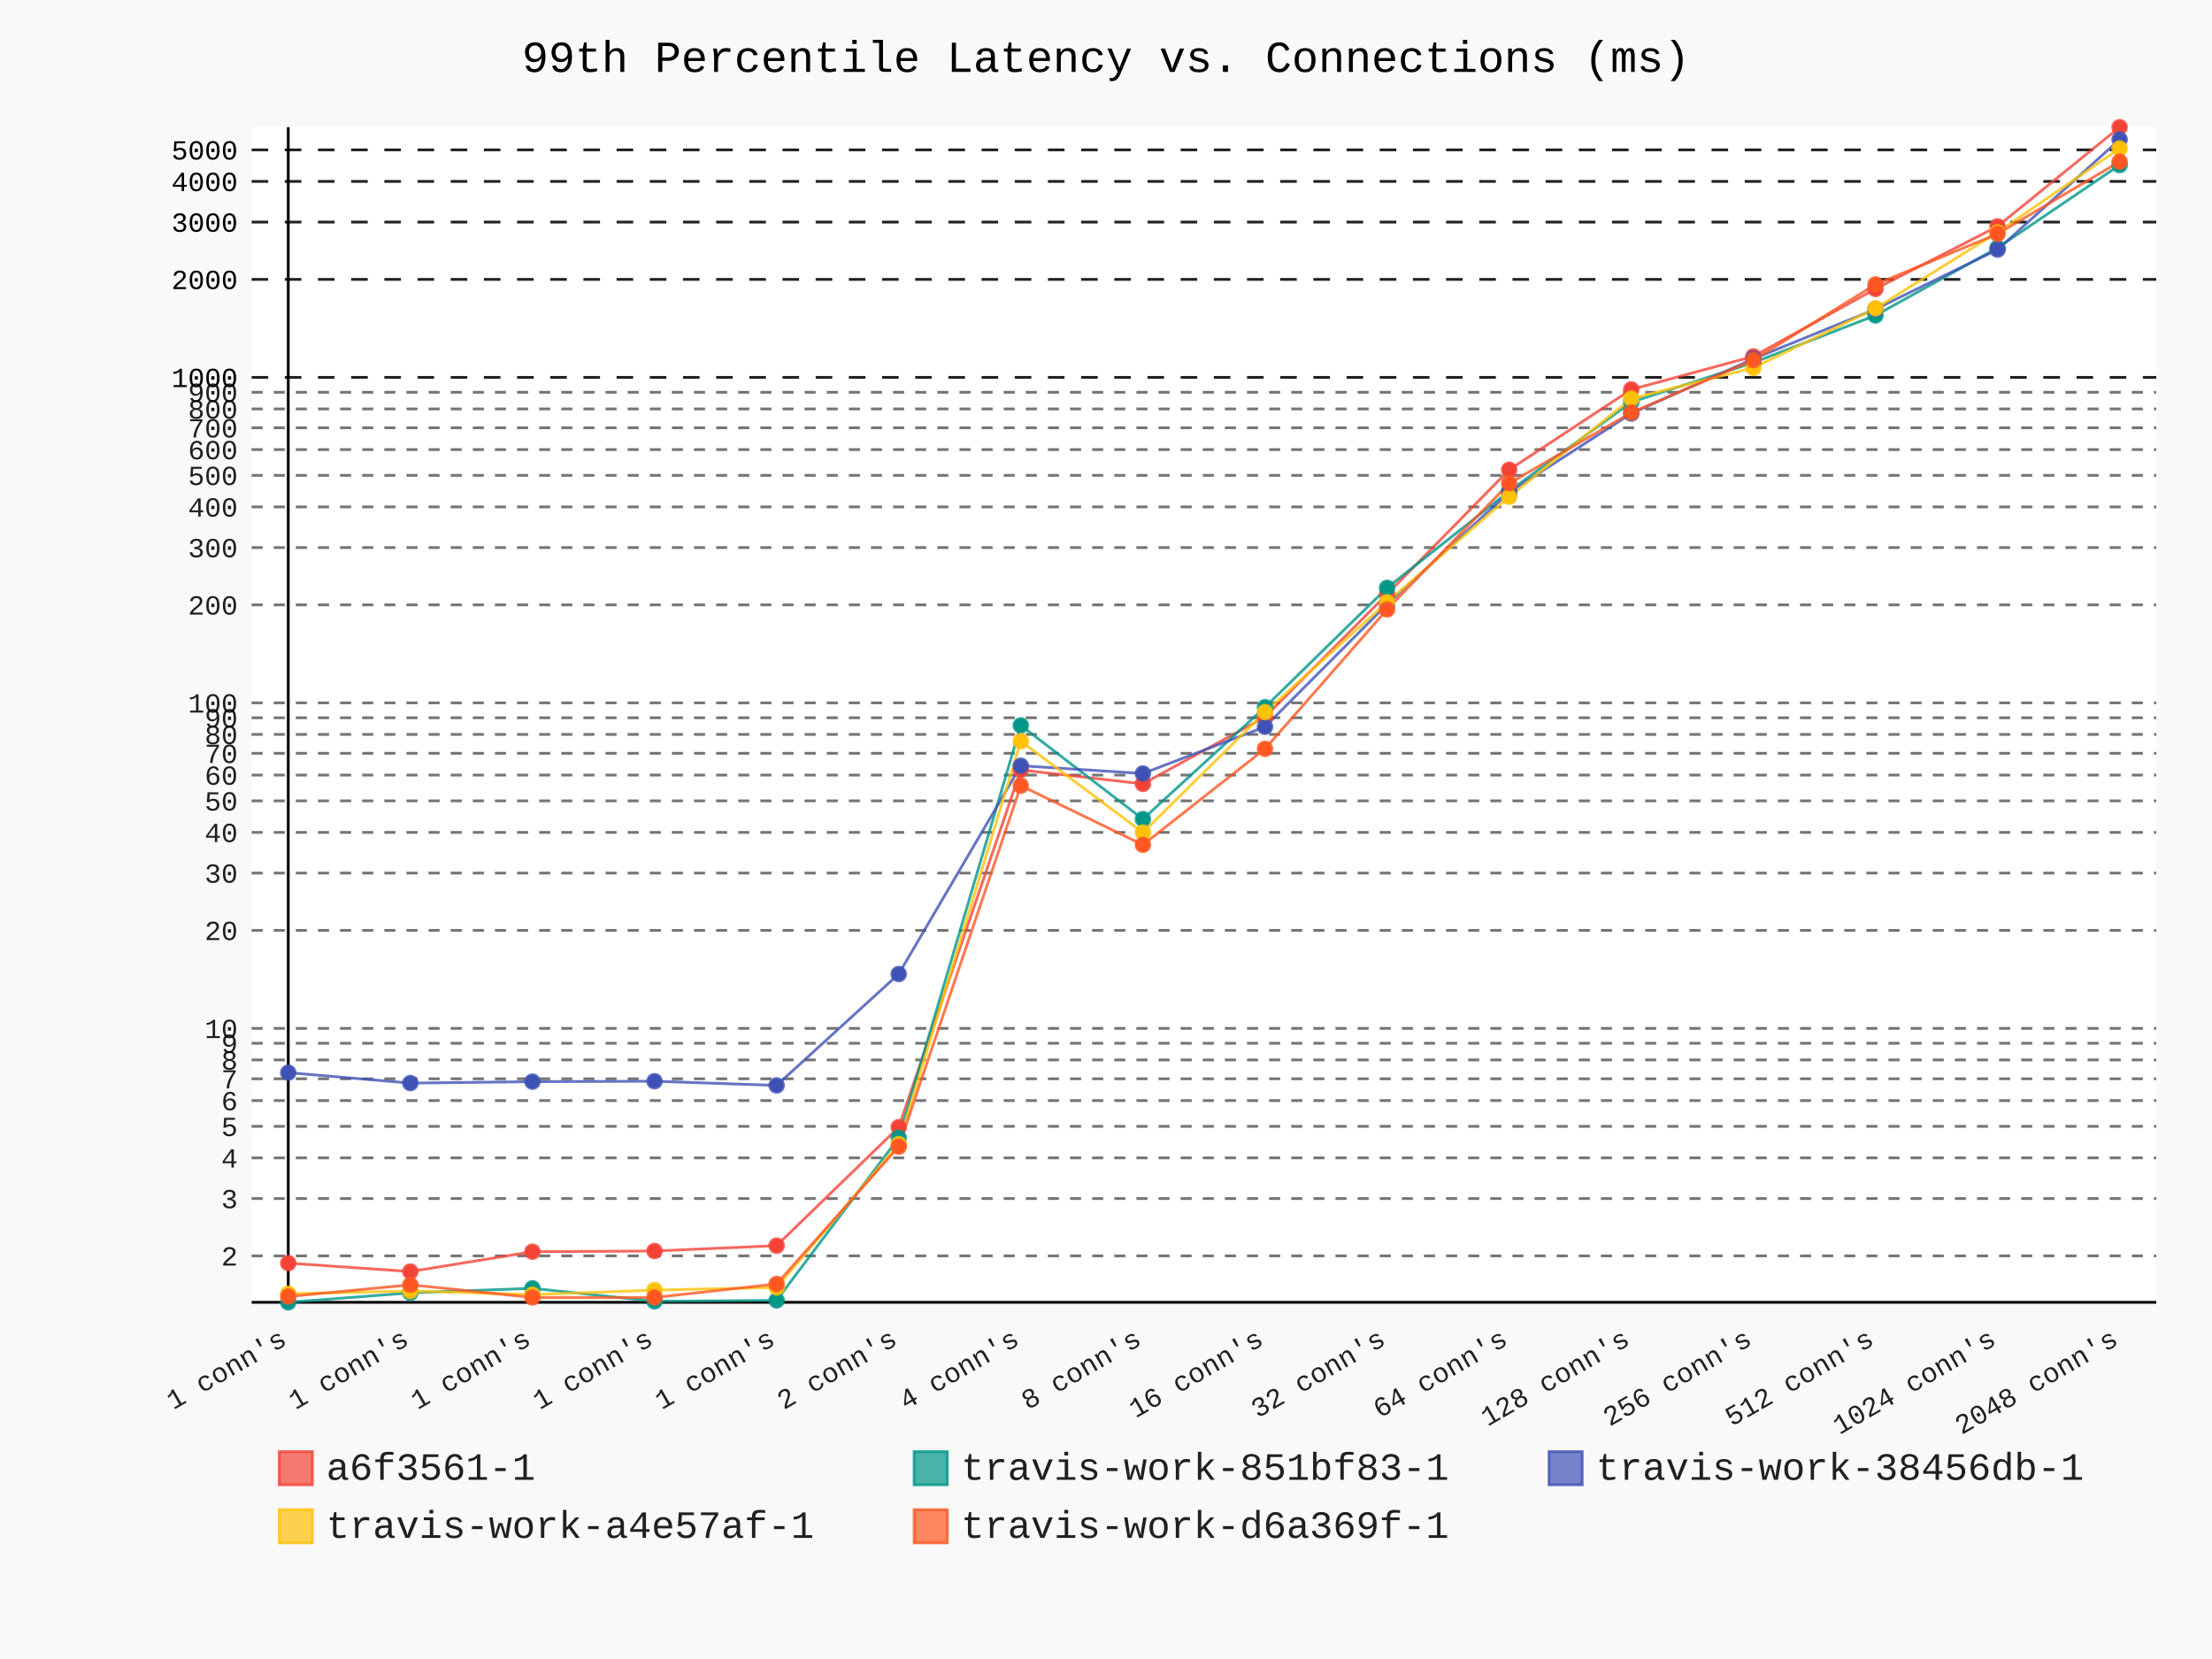
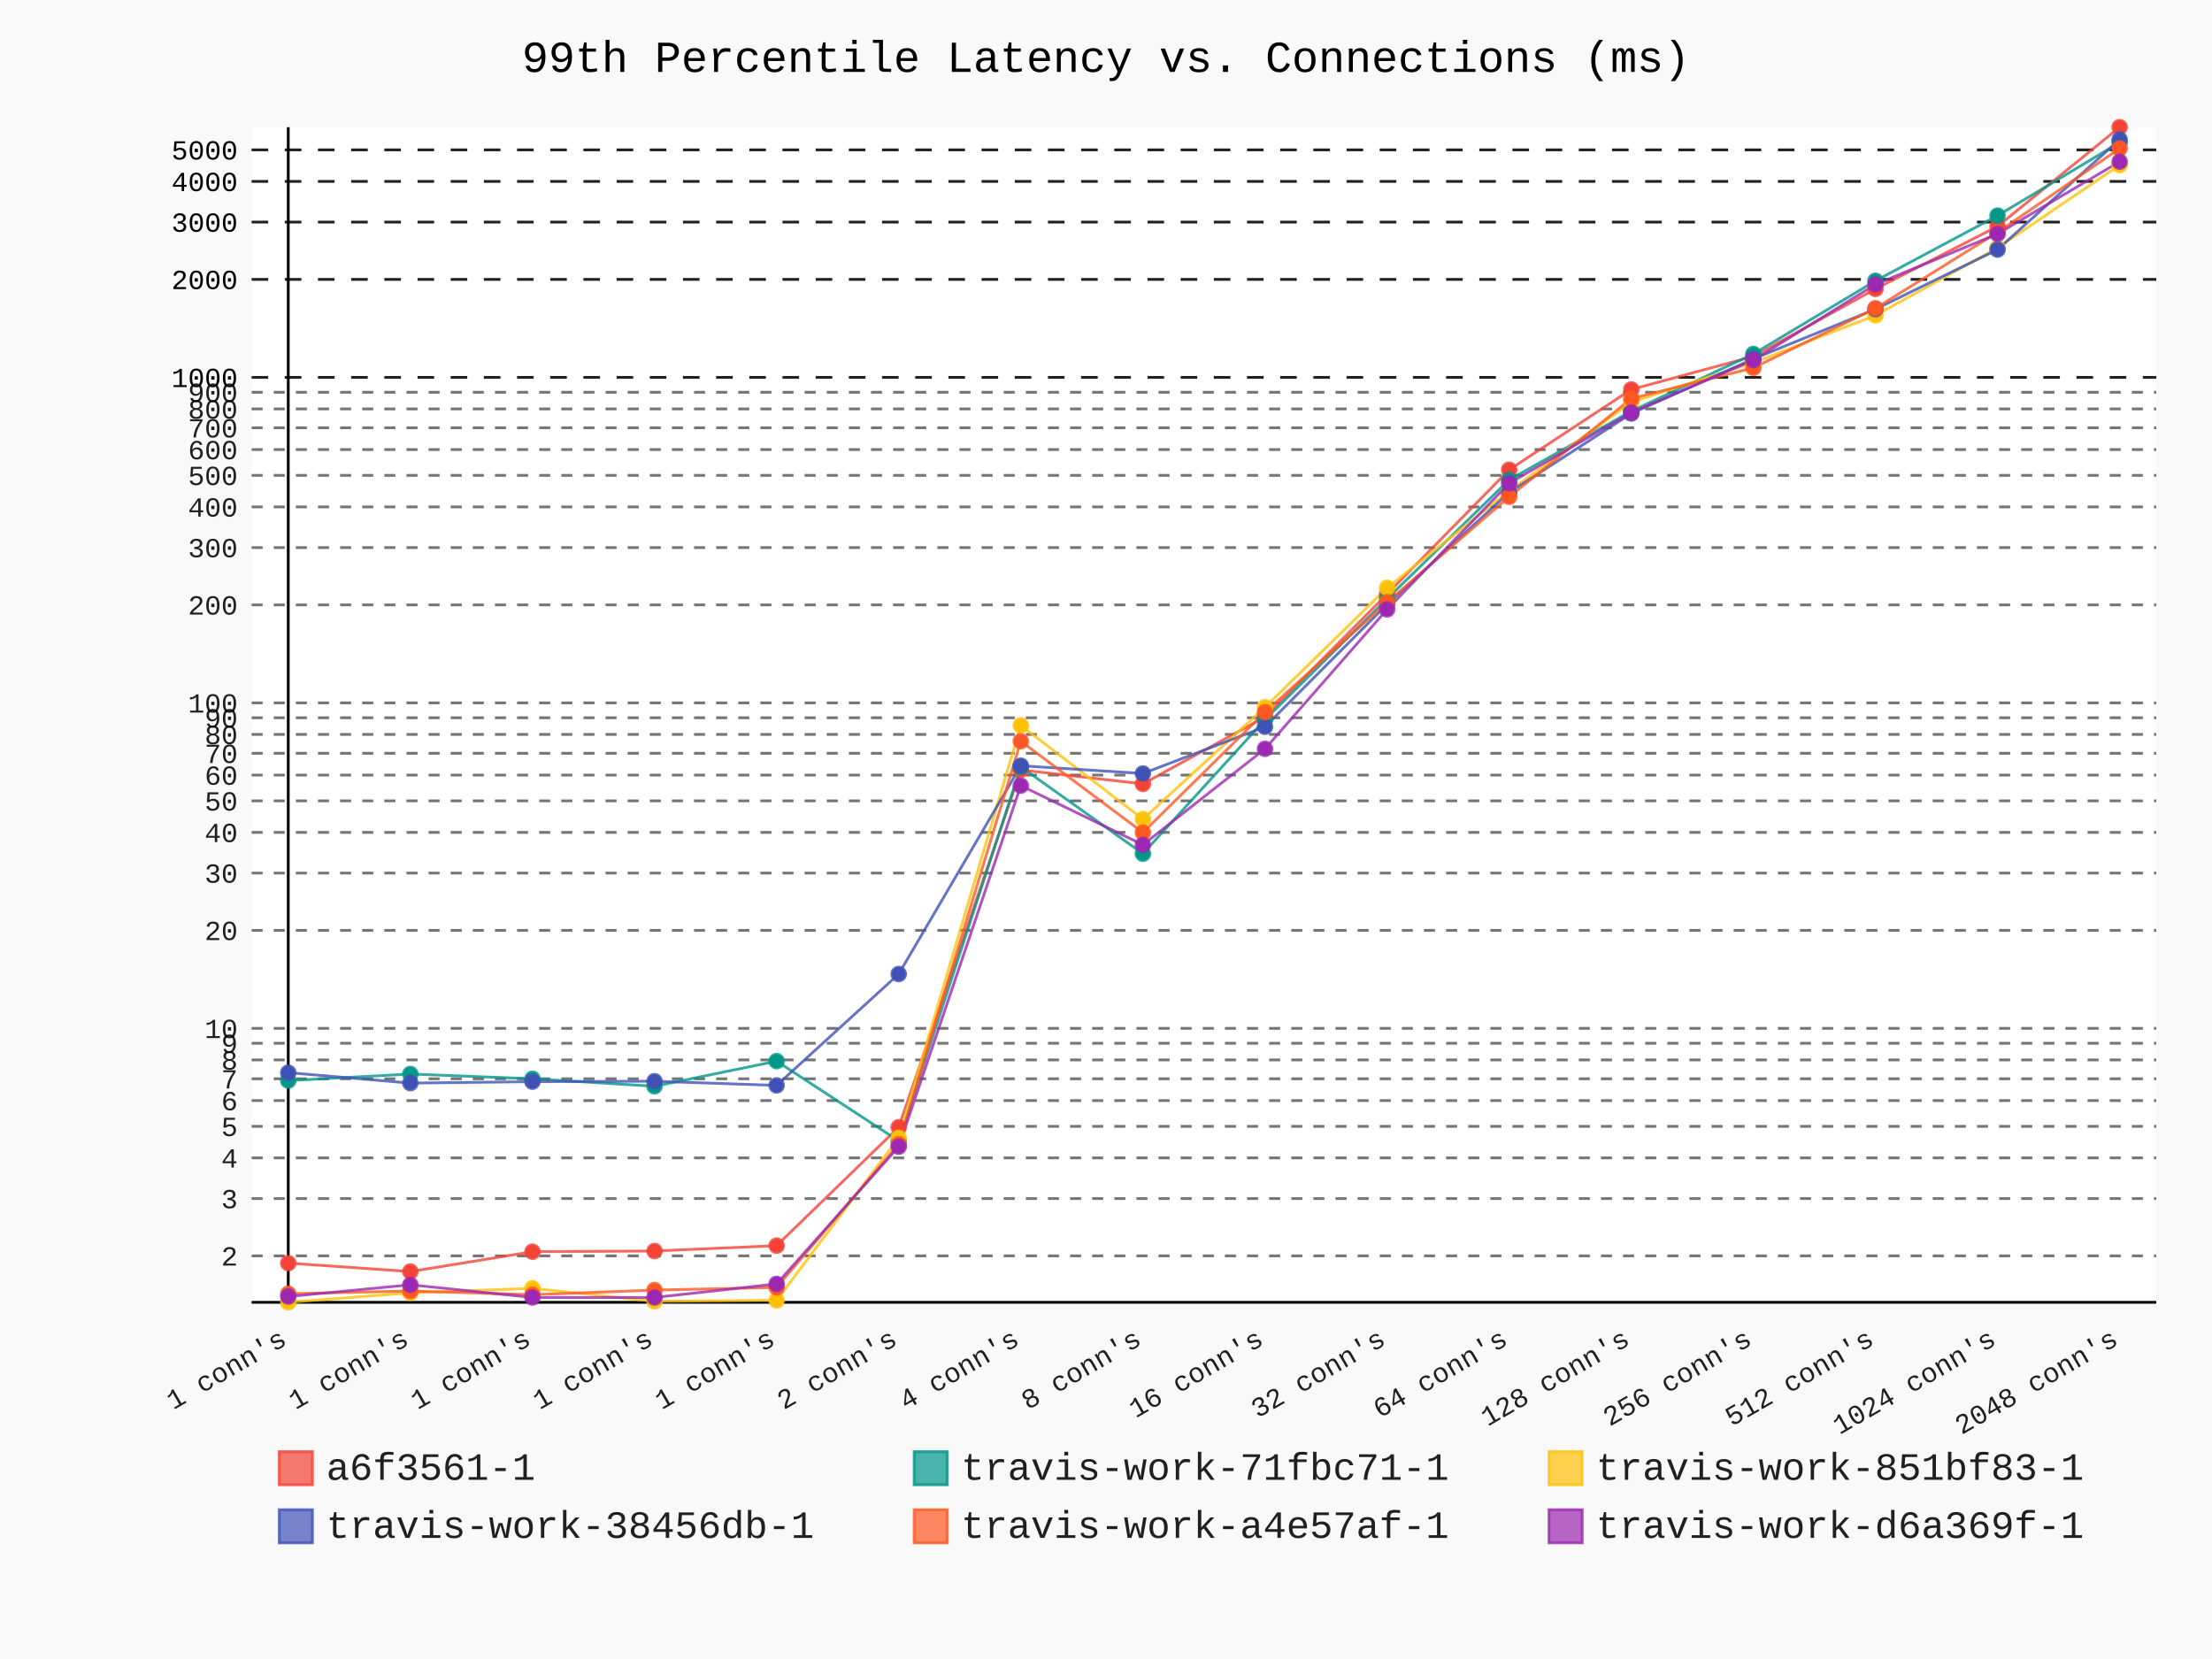
- <svg xmlns="http://www.w3.org/2000/svg" id="chart-edd7f8cc-224c-4100-8919-feefa630bcc3" class="pygal-chart" viewBox="0 0 800 600">
+ <svg xmlns="http://www.w3.org/2000/svg" id="chart-7140732e-3a62-43ce-b84d-fb90ee3f4b87" class="pygal-chart" viewBox="0 0 800 600">
  <defs>
-     <style type="text/css">#chart-edd7f8cc-224c-4100-8919-feefa630bcc3{-webkit-user-select:none;-webkit-font-smoothing:antialiased;font-family:Consolas,"Liberation Mono",Menlo,Courier,monospace}#chart-edd7f8cc-224c-4100-8919-feefa630bcc3 .title{font-family:Consolas,"Liberation Mono",Menlo,Courier,monospace;font-size:16px}#chart-edd7f8cc-224c-4100-8919-feefa630bcc3 .legends .legend text{font-family:Consolas,"Liberation Mono",Menlo,Courier,monospace;font-size:14px}#chart-edd7f8cc-224c-4100-8919-feefa630bcc3 .axis text{font-family:Consolas,"Liberation Mono",Menlo,Courier,monospace;font-size:10px}#chart-edd7f8cc-224c-4100-8919-feefa630bcc3 .axis text.major{font-family:Consolas,"Liberation Mono",Menlo,Courier,monospace;font-size:10px}#chart-edd7f8cc-224c-4100-8919-feefa630bcc3 .text-overlay text.value{font-family:Consolas,"Liberation Mono",Menlo,Courier,monospace;font-size:16px}#chart-edd7f8cc-224c-4100-8919-feefa630bcc3 .text-overlay text.label{font-family:Consolas,"Liberation Mono",Menlo,Courier,monospace;font-size:10px}#chart-edd7f8cc-224c-4100-8919-feefa630bcc3 .tooltip{font-family:Consolas,"Liberation Mono",Menlo,Courier,monospace;font-size:14px}#chart-edd7f8cc-224c-4100-8919-feefa630bcc3 text.no_data{font-family:Consolas,"Liberation Mono",Menlo,Courier,monospace;font-size:64px}
- #chart-edd7f8cc-224c-4100-8919-feefa630bcc3{background-color:rgba(249,249,249,1)}#chart-edd7f8cc-224c-4100-8919-feefa630bcc3 path,#chart-edd7f8cc-224c-4100-8919-feefa630bcc3 line,#chart-edd7f8cc-224c-4100-8919-feefa630bcc3 rect,#chart-edd7f8cc-224c-4100-8919-feefa630bcc3 circle{-webkit-transition:150ms;-moz-transition:150ms;transition:150ms}#chart-edd7f8cc-224c-4100-8919-feefa630bcc3 .graph &gt; .background{fill:rgba(249,249,249,1)}#chart-edd7f8cc-224c-4100-8919-feefa630bcc3 .plot &gt; .background{fill:rgba(255,255,255,1)}#chart-edd7f8cc-224c-4100-8919-feefa630bcc3 .graph{fill:rgba(0,0,0,.87)}#chart-edd7f8cc-224c-4100-8919-feefa630bcc3 text.no_data{fill:rgba(0,0,0,1)}#chart-edd7f8cc-224c-4100-8919-feefa630bcc3 .title{fill:rgba(0,0,0,1)}#chart-edd7f8cc-224c-4100-8919-feefa630bcc3 .legends .legend text{fill:rgba(0,0,0,.87)}#chart-edd7f8cc-224c-4100-8919-feefa630bcc3 .legends .legend:hover text{fill:rgba(0,0,0,1)}#chart-edd7f8cc-224c-4100-8919-feefa630bcc3 .axis .line{stroke:rgba(0,0,0,1)}#chart-edd7f8cc-224c-4100-8919-feefa630bcc3 .axis .guide.line{stroke:rgba(0,0,0,.54)}#chart-edd7f8cc-224c-4100-8919-feefa630bcc3 .axis .major.line{stroke:rgba(0,0,0,.87)}#chart-edd7f8cc-224c-4100-8919-feefa630bcc3 .axis text.major{fill:rgba(0,0,0,1)}#chart-edd7f8cc-224c-4100-8919-feefa630bcc3 .axis.y .guides:hover .guide.line,#chart-edd7f8cc-224c-4100-8919-feefa630bcc3 .line-graph .axis.x .guides:hover .guide.line,#chart-edd7f8cc-224c-4100-8919-feefa630bcc3 .stackedline-graph .axis.x .guides:hover .guide.line,#chart-edd7f8cc-224c-4100-8919-feefa630bcc3 .xy-graph .axis.x .guides:hover .guide.line{stroke:rgba(0,0,0,1)}#chart-edd7f8cc-224c-4100-8919-feefa630bcc3 .axis .guides:hover text{fill:rgba(0,0,0,1)}#chart-edd7f8cc-224c-4100-8919-feefa630bcc3 .reactive{fill-opacity:.7;stroke-opacity:.8}#chart-edd7f8cc-224c-4100-8919-feefa630bcc3 .ci{stroke:rgba(0,0,0,.87)}#chart-edd7f8cc-224c-4100-8919-feefa630bcc3 .reactive.active,#chart-edd7f8cc-224c-4100-8919-feefa630bcc3 .active .reactive{fill-opacity:.8;stroke-opacity:.9;stroke-width:4}#chart-edd7f8cc-224c-4100-8919-feefa630bcc3 .ci .reactive.active{stroke-width:1.5}#chart-edd7f8cc-224c-4100-8919-feefa630bcc3 .series text{fill:rgba(0,0,0,1)}#chart-edd7f8cc-224c-4100-8919-feefa630bcc3 .tooltip rect{fill:rgba(255,255,255,1);stroke:rgba(0,0,0,1);-webkit-transition:opacity 150ms;-moz-transition:opacity 150ms;transition:opacity 150ms}#chart-edd7f8cc-224c-4100-8919-feefa630bcc3 .tooltip .label{fill:rgba(0,0,0,.87)}#chart-edd7f8cc-224c-4100-8919-feefa630bcc3 .tooltip .label{fill:rgba(0,0,0,.87)}#chart-edd7f8cc-224c-4100-8919-feefa630bcc3 .tooltip .legend{font-size:.8em;fill:rgba(0,0,0,.54)}#chart-edd7f8cc-224c-4100-8919-feefa630bcc3 .tooltip .x_label{font-size:.6em;fill:rgba(0,0,0,1)}#chart-edd7f8cc-224c-4100-8919-feefa630bcc3 .tooltip .xlink{font-size:.5em;text-decoration:underline}#chart-edd7f8cc-224c-4100-8919-feefa630bcc3 .tooltip .value{font-size:1.5em}#chart-edd7f8cc-224c-4100-8919-feefa630bcc3 .bound{font-size:.5em}#chart-edd7f8cc-224c-4100-8919-feefa630bcc3 .max-value{font-size:.75em;fill:rgba(0,0,0,.54)}#chart-edd7f8cc-224c-4100-8919-feefa630bcc3 .map-element{fill:rgba(255,255,255,1);stroke:rgba(0,0,0,.54) !important}#chart-edd7f8cc-224c-4100-8919-feefa630bcc3 .map-element .reactive{fill-opacity:inherit;stroke-opacity:inherit}#chart-edd7f8cc-224c-4100-8919-feefa630bcc3 .color-0,#chart-edd7f8cc-224c-4100-8919-feefa630bcc3 .color-0 a:visited{stroke:#F44336;fill:#F44336}#chart-edd7f8cc-224c-4100-8919-feefa630bcc3 .color-1,#chart-edd7f8cc-224c-4100-8919-feefa630bcc3 .color-1 a:visited{stroke:#009688;fill:#009688}#chart-edd7f8cc-224c-4100-8919-feefa630bcc3 .color-2,#chart-edd7f8cc-224c-4100-8919-feefa630bcc3 .color-2 a:visited{stroke:#3F51B5;fill:#3F51B5}#chart-edd7f8cc-224c-4100-8919-feefa630bcc3 .color-3,#chart-edd7f8cc-224c-4100-8919-feefa630bcc3 .color-3 a:visited{stroke:#FFC107;fill:#FFC107}#chart-edd7f8cc-224c-4100-8919-feefa630bcc3 .color-4,#chart-edd7f8cc-224c-4100-8919-feefa630bcc3 .color-4 a:visited{stroke:#FF5722;fill:#FF5722}#chart-edd7f8cc-224c-4100-8919-feefa630bcc3 .text-overlay .color-0 text{fill:black}#chart-edd7f8cc-224c-4100-8919-feefa630bcc3 .text-overlay .color-1 text{fill:black}#chart-edd7f8cc-224c-4100-8919-feefa630bcc3 .text-overlay .color-2 text{fill:black}#chart-edd7f8cc-224c-4100-8919-feefa630bcc3 .text-overlay .color-3 text{fill:black}#chart-edd7f8cc-224c-4100-8919-feefa630bcc3 .text-overlay .color-4 text{fill:black}
- #chart-edd7f8cc-224c-4100-8919-feefa630bcc3 text.no_data{text-anchor:middle}#chart-edd7f8cc-224c-4100-8919-feefa630bcc3 .guide.line{fill:none}#chart-edd7f8cc-224c-4100-8919-feefa630bcc3 .centered{text-anchor:middle}#chart-edd7f8cc-224c-4100-8919-feefa630bcc3 .title{text-anchor:middle}#chart-edd7f8cc-224c-4100-8919-feefa630bcc3 .legends .legend text{fill-opacity:1}#chart-edd7f8cc-224c-4100-8919-feefa630bcc3 .axis.x text{text-anchor:middle}#chart-edd7f8cc-224c-4100-8919-feefa630bcc3 .axis.x:not(.web) text[transform]{text-anchor:start}#chart-edd7f8cc-224c-4100-8919-feefa630bcc3 .axis.x:not(.web) text[transform].backwards{text-anchor:end}#chart-edd7f8cc-224c-4100-8919-feefa630bcc3 .axis.y text{text-anchor:end}#chart-edd7f8cc-224c-4100-8919-feefa630bcc3 .axis.y text[transform].backwards{text-anchor:start}#chart-edd7f8cc-224c-4100-8919-feefa630bcc3 .axis.y2 text{text-anchor:start}#chart-edd7f8cc-224c-4100-8919-feefa630bcc3 .axis.y2 text[transform].backwards{text-anchor:end}#chart-edd7f8cc-224c-4100-8919-feefa630bcc3 .axis .guide.line{stroke-dasharray:4,4}#chart-edd7f8cc-224c-4100-8919-feefa630bcc3 .axis .major.guide.line{stroke-dasharray:6,6}#chart-edd7f8cc-224c-4100-8919-feefa630bcc3 .horizontal .axis.y .guide.line,#chart-edd7f8cc-224c-4100-8919-feefa630bcc3 .horizontal .axis.y2 .guide.line,#chart-edd7f8cc-224c-4100-8919-feefa630bcc3 .vertical .axis.x .guide.line{opacity:0}#chart-edd7f8cc-224c-4100-8919-feefa630bcc3 .horizontal .axis.always_show .guide.line,#chart-edd7f8cc-224c-4100-8919-feefa630bcc3 .vertical .axis.always_show .guide.line{opacity:1 !important}#chart-edd7f8cc-224c-4100-8919-feefa630bcc3 .axis.y .guides:hover .guide.line,#chart-edd7f8cc-224c-4100-8919-feefa630bcc3 .axis.y2 .guides:hover .guide.line,#chart-edd7f8cc-224c-4100-8919-feefa630bcc3 .axis.x .guides:hover .guide.line{opacity:1}#chart-edd7f8cc-224c-4100-8919-feefa630bcc3 .axis .guides:hover text{opacity:1}#chart-edd7f8cc-224c-4100-8919-feefa630bcc3 .nofill{fill:none}#chart-edd7f8cc-224c-4100-8919-feefa630bcc3 .subtle-fill{fill-opacity:.2}#chart-edd7f8cc-224c-4100-8919-feefa630bcc3 .dot{stroke-width:1px;fill-opacity:1}#chart-edd7f8cc-224c-4100-8919-feefa630bcc3 .dot.active{stroke-width:5px}#chart-edd7f8cc-224c-4100-8919-feefa630bcc3 .dot.negative{fill:transparent}#chart-edd7f8cc-224c-4100-8919-feefa630bcc3 text,#chart-edd7f8cc-224c-4100-8919-feefa630bcc3 tspan{stroke:none !important}#chart-edd7f8cc-224c-4100-8919-feefa630bcc3 .series text.active{opacity:1}#chart-edd7f8cc-224c-4100-8919-feefa630bcc3 .tooltip rect{fill-opacity:.95;stroke-width:.5}#chart-edd7f8cc-224c-4100-8919-feefa630bcc3 .tooltip text{fill-opacity:1}#chart-edd7f8cc-224c-4100-8919-feefa630bcc3 .showable{visibility:hidden}#chart-edd7f8cc-224c-4100-8919-feefa630bcc3 .showable.shown{visibility:visible}#chart-edd7f8cc-224c-4100-8919-feefa630bcc3 .gauge-background{fill:rgba(229,229,229,1);stroke:none}#chart-edd7f8cc-224c-4100-8919-feefa630bcc3 .bg-lines{stroke:rgba(249,249,249,1);stroke-width:2px}</style>
+     <style type="text/css">#chart-7140732e-3a62-43ce-b84d-fb90ee3f4b87{-webkit-user-select:none;-webkit-font-smoothing:antialiased;font-family:Consolas,"Liberation Mono",Menlo,Courier,monospace}#chart-7140732e-3a62-43ce-b84d-fb90ee3f4b87 .title{font-family:Consolas,"Liberation Mono",Menlo,Courier,monospace;font-size:16px}#chart-7140732e-3a62-43ce-b84d-fb90ee3f4b87 .legends .legend text{font-family:Consolas,"Liberation Mono",Menlo,Courier,monospace;font-size:14px}#chart-7140732e-3a62-43ce-b84d-fb90ee3f4b87 .axis text{font-family:Consolas,"Liberation Mono",Menlo,Courier,monospace;font-size:10px}#chart-7140732e-3a62-43ce-b84d-fb90ee3f4b87 .axis text.major{font-family:Consolas,"Liberation Mono",Menlo,Courier,monospace;font-size:10px}#chart-7140732e-3a62-43ce-b84d-fb90ee3f4b87 .text-overlay text.value{font-family:Consolas,"Liberation Mono",Menlo,Courier,monospace;font-size:16px}#chart-7140732e-3a62-43ce-b84d-fb90ee3f4b87 .text-overlay text.label{font-family:Consolas,"Liberation Mono",Menlo,Courier,monospace;font-size:10px}#chart-7140732e-3a62-43ce-b84d-fb90ee3f4b87 .tooltip{font-family:Consolas,"Liberation Mono",Menlo,Courier,monospace;font-size:14px}#chart-7140732e-3a62-43ce-b84d-fb90ee3f4b87 text.no_data{font-family:Consolas,"Liberation Mono",Menlo,Courier,monospace;font-size:64px}
+ #chart-7140732e-3a62-43ce-b84d-fb90ee3f4b87{background-color:rgba(249,249,249,1)}#chart-7140732e-3a62-43ce-b84d-fb90ee3f4b87 path,#chart-7140732e-3a62-43ce-b84d-fb90ee3f4b87 line,#chart-7140732e-3a62-43ce-b84d-fb90ee3f4b87 rect,#chart-7140732e-3a62-43ce-b84d-fb90ee3f4b87 circle{-webkit-transition:150ms;-moz-transition:150ms;transition:150ms}#chart-7140732e-3a62-43ce-b84d-fb90ee3f4b87 .graph &gt; .background{fill:rgba(249,249,249,1)}#chart-7140732e-3a62-43ce-b84d-fb90ee3f4b87 .plot &gt; .background{fill:rgba(255,255,255,1)}#chart-7140732e-3a62-43ce-b84d-fb90ee3f4b87 .graph{fill:rgba(0,0,0,.87)}#chart-7140732e-3a62-43ce-b84d-fb90ee3f4b87 text.no_data{fill:rgba(0,0,0,1)}#chart-7140732e-3a62-43ce-b84d-fb90ee3f4b87 .title{fill:rgba(0,0,0,1)}#chart-7140732e-3a62-43ce-b84d-fb90ee3f4b87 .legends .legend text{fill:rgba(0,0,0,.87)}#chart-7140732e-3a62-43ce-b84d-fb90ee3f4b87 .legends .legend:hover text{fill:rgba(0,0,0,1)}#chart-7140732e-3a62-43ce-b84d-fb90ee3f4b87 .axis .line{stroke:rgba(0,0,0,1)}#chart-7140732e-3a62-43ce-b84d-fb90ee3f4b87 .axis .guide.line{stroke:rgba(0,0,0,.54)}#chart-7140732e-3a62-43ce-b84d-fb90ee3f4b87 .axis .major.line{stroke:rgba(0,0,0,.87)}#chart-7140732e-3a62-43ce-b84d-fb90ee3f4b87 .axis text.major{fill:rgba(0,0,0,1)}#chart-7140732e-3a62-43ce-b84d-fb90ee3f4b87 .axis.y .guides:hover .guide.line,#chart-7140732e-3a62-43ce-b84d-fb90ee3f4b87 .line-graph .axis.x .guides:hover .guide.line,#chart-7140732e-3a62-43ce-b84d-fb90ee3f4b87 .stackedline-graph .axis.x .guides:hover .guide.line,#chart-7140732e-3a62-43ce-b84d-fb90ee3f4b87 .xy-graph .axis.x .guides:hover .guide.line{stroke:rgba(0,0,0,1)}#chart-7140732e-3a62-43ce-b84d-fb90ee3f4b87 .axis .guides:hover text{fill:rgba(0,0,0,1)}#chart-7140732e-3a62-43ce-b84d-fb90ee3f4b87 .reactive{fill-opacity:.7;stroke-opacity:.8}#chart-7140732e-3a62-43ce-b84d-fb90ee3f4b87 .ci{stroke:rgba(0,0,0,.87)}#chart-7140732e-3a62-43ce-b84d-fb90ee3f4b87 .reactive.active,#chart-7140732e-3a62-43ce-b84d-fb90ee3f4b87 .active .reactive{fill-opacity:.8;stroke-opacity:.9;stroke-width:4}#chart-7140732e-3a62-43ce-b84d-fb90ee3f4b87 .ci .reactive.active{stroke-width:1.5}#chart-7140732e-3a62-43ce-b84d-fb90ee3f4b87 .series text{fill:rgba(0,0,0,1)}#chart-7140732e-3a62-43ce-b84d-fb90ee3f4b87 .tooltip rect{fill:rgba(255,255,255,1);stroke:rgba(0,0,0,1);-webkit-transition:opacity 150ms;-moz-transition:opacity 150ms;transition:opacity 150ms}#chart-7140732e-3a62-43ce-b84d-fb90ee3f4b87 .tooltip .label{fill:rgba(0,0,0,.87)}#chart-7140732e-3a62-43ce-b84d-fb90ee3f4b87 .tooltip .label{fill:rgba(0,0,0,.87)}#chart-7140732e-3a62-43ce-b84d-fb90ee3f4b87 .tooltip .legend{font-size:.8em;fill:rgba(0,0,0,.54)}#chart-7140732e-3a62-43ce-b84d-fb90ee3f4b87 .tooltip .x_label{font-size:.6em;fill:rgba(0,0,0,1)}#chart-7140732e-3a62-43ce-b84d-fb90ee3f4b87 .tooltip .xlink{font-size:.5em;text-decoration:underline}#chart-7140732e-3a62-43ce-b84d-fb90ee3f4b87 .tooltip .value{font-size:1.5em}#chart-7140732e-3a62-43ce-b84d-fb90ee3f4b87 .bound{font-size:.5em}#chart-7140732e-3a62-43ce-b84d-fb90ee3f4b87 .max-value{font-size:.75em;fill:rgba(0,0,0,.54)}#chart-7140732e-3a62-43ce-b84d-fb90ee3f4b87 .map-element{fill:rgba(255,255,255,1);stroke:rgba(0,0,0,.54) !important}#chart-7140732e-3a62-43ce-b84d-fb90ee3f4b87 .map-element .reactive{fill-opacity:inherit;stroke-opacity:inherit}#chart-7140732e-3a62-43ce-b84d-fb90ee3f4b87 .color-0,#chart-7140732e-3a62-43ce-b84d-fb90ee3f4b87 .color-0 a:visited{stroke:#F44336;fill:#F44336}#chart-7140732e-3a62-43ce-b84d-fb90ee3f4b87 .color-1,#chart-7140732e-3a62-43ce-b84d-fb90ee3f4b87 .color-1 a:visited{stroke:#009688;fill:#009688}#chart-7140732e-3a62-43ce-b84d-fb90ee3f4b87 .color-2,#chart-7140732e-3a62-43ce-b84d-fb90ee3f4b87 .color-2 a:visited{stroke:#FFC107;fill:#FFC107}#chart-7140732e-3a62-43ce-b84d-fb90ee3f4b87 .color-3,#chart-7140732e-3a62-43ce-b84d-fb90ee3f4b87 .color-3 a:visited{stroke:#3F51B5;fill:#3F51B5}#chart-7140732e-3a62-43ce-b84d-fb90ee3f4b87 .color-4,#chart-7140732e-3a62-43ce-b84d-fb90ee3f4b87 .color-4 a:visited{stroke:#FF5722;fill:#FF5722}#chart-7140732e-3a62-43ce-b84d-fb90ee3f4b87 .color-5,#chart-7140732e-3a62-43ce-b84d-fb90ee3f4b87 .color-5 a:visited{stroke:#9C27B0;fill:#9C27B0}#chart-7140732e-3a62-43ce-b84d-fb90ee3f4b87 .text-overlay .color-0 text{fill:black}#chart-7140732e-3a62-43ce-b84d-fb90ee3f4b87 .text-overlay .color-1 text{fill:black}#chart-7140732e-3a62-43ce-b84d-fb90ee3f4b87 .text-overlay .color-2 text{fill:black}#chart-7140732e-3a62-43ce-b84d-fb90ee3f4b87 .text-overlay .color-3 text{fill:black}#chart-7140732e-3a62-43ce-b84d-fb90ee3f4b87 .text-overlay .color-4 text{fill:black}#chart-7140732e-3a62-43ce-b84d-fb90ee3f4b87 .text-overlay .color-5 text{fill:black}
+ #chart-7140732e-3a62-43ce-b84d-fb90ee3f4b87 text.no_data{text-anchor:middle}#chart-7140732e-3a62-43ce-b84d-fb90ee3f4b87 .guide.line{fill:none}#chart-7140732e-3a62-43ce-b84d-fb90ee3f4b87 .centered{text-anchor:middle}#chart-7140732e-3a62-43ce-b84d-fb90ee3f4b87 .title{text-anchor:middle}#chart-7140732e-3a62-43ce-b84d-fb90ee3f4b87 .legends .legend text{fill-opacity:1}#chart-7140732e-3a62-43ce-b84d-fb90ee3f4b87 .axis.x text{text-anchor:middle}#chart-7140732e-3a62-43ce-b84d-fb90ee3f4b87 .axis.x:not(.web) text[transform]{text-anchor:start}#chart-7140732e-3a62-43ce-b84d-fb90ee3f4b87 .axis.x:not(.web) text[transform].backwards{text-anchor:end}#chart-7140732e-3a62-43ce-b84d-fb90ee3f4b87 .axis.y text{text-anchor:end}#chart-7140732e-3a62-43ce-b84d-fb90ee3f4b87 .axis.y text[transform].backwards{text-anchor:start}#chart-7140732e-3a62-43ce-b84d-fb90ee3f4b87 .axis.y2 text{text-anchor:start}#chart-7140732e-3a62-43ce-b84d-fb90ee3f4b87 .axis.y2 text[transform].backwards{text-anchor:end}#chart-7140732e-3a62-43ce-b84d-fb90ee3f4b87 .axis .guide.line{stroke-dasharray:4,4}#chart-7140732e-3a62-43ce-b84d-fb90ee3f4b87 .axis .major.guide.line{stroke-dasharray:6,6}#chart-7140732e-3a62-43ce-b84d-fb90ee3f4b87 .horizontal .axis.y .guide.line,#chart-7140732e-3a62-43ce-b84d-fb90ee3f4b87 .horizontal .axis.y2 .guide.line,#chart-7140732e-3a62-43ce-b84d-fb90ee3f4b87 .vertical .axis.x .guide.line{opacity:0}#chart-7140732e-3a62-43ce-b84d-fb90ee3f4b87 .horizontal .axis.always_show .guide.line,#chart-7140732e-3a62-43ce-b84d-fb90ee3f4b87 .vertical .axis.always_show .guide.line{opacity:1 !important}#chart-7140732e-3a62-43ce-b84d-fb90ee3f4b87 .axis.y .guides:hover .guide.line,#chart-7140732e-3a62-43ce-b84d-fb90ee3f4b87 .axis.y2 .guides:hover .guide.line,#chart-7140732e-3a62-43ce-b84d-fb90ee3f4b87 .axis.x .guides:hover .guide.line{opacity:1}#chart-7140732e-3a62-43ce-b84d-fb90ee3f4b87 .axis .guides:hover text{opacity:1}#chart-7140732e-3a62-43ce-b84d-fb90ee3f4b87 .nofill{fill:none}#chart-7140732e-3a62-43ce-b84d-fb90ee3f4b87 .subtle-fill{fill-opacity:.2}#chart-7140732e-3a62-43ce-b84d-fb90ee3f4b87 .dot{stroke-width:1px;fill-opacity:1}#chart-7140732e-3a62-43ce-b84d-fb90ee3f4b87 .dot.active{stroke-width:5px}#chart-7140732e-3a62-43ce-b84d-fb90ee3f4b87 .dot.negative{fill:transparent}#chart-7140732e-3a62-43ce-b84d-fb90ee3f4b87 text,#chart-7140732e-3a62-43ce-b84d-fb90ee3f4b87 tspan{stroke:none !important}#chart-7140732e-3a62-43ce-b84d-fb90ee3f4b87 .series text.active{opacity:1}#chart-7140732e-3a62-43ce-b84d-fb90ee3f4b87 .tooltip rect{fill-opacity:.95;stroke-width:.5}#chart-7140732e-3a62-43ce-b84d-fb90ee3f4b87 .tooltip text{fill-opacity:1}#chart-7140732e-3a62-43ce-b84d-fb90ee3f4b87 .showable{visibility:hidden}#chart-7140732e-3a62-43ce-b84d-fb90ee3f4b87 .showable.shown{visibility:visible}#chart-7140732e-3a62-43ce-b84d-fb90ee3f4b87 .gauge-background{fill:rgba(229,229,229,1);stroke:none}#chart-7140732e-3a62-43ce-b84d-fb90ee3f4b87 .bg-lines{stroke:rgba(249,249,249,1);stroke-width:2px}</style>
  </defs>
  <g class="graph line-graph vertical">
    <rect x="0" y="0" width="800" height="600" class="background" />
    <g transform="translate(91, 46)" class="plot">
      <rect x="0" y="0" width="688.842" height="425.0" class="background" />
      <g class="axis y always_show">
        <path d="M0 425 h688.842" class="line" />
        <g class="logarithmic guides">
          <path d="M0 408.205 h688.842" class="guide line" />
          <text x="-5" y="411.705" class="">2</text>
        </g>
        <g class="logarithmic guides">
          <path d="M0 387.476 h688.842" class="guide line" />
          <text x="-5" y="390.976" class="">3</text>
        </g>
        <g class="logarithmic guides">
          <path d="M0 372.768 h688.842" class="guide line" />
          <text x="-5" y="376.268" class="">4</text>
        </g>
        <g class="logarithmic guides">
          <path d="M0 361.36 h688.842" class="guide line" />
          <text x="-5" y="364.86" class="">5</text>
        </g>
        <g class="logarithmic guides">
          <path d="M0 352.039 h688.842" class="guide line" />
          <text x="-5" y="355.539" class="">6</text>
        </g>
        <g class="logarithmic guides">
          <path d="M0 344.158 h688.842" class="guide line" />
          <text x="-5" y="347.658" class="">7</text>
        </g>
        <g class="logarithmic guides">
          <path d="M0 337.331 h688.842" class="guide line" />
          <text x="-5" y="340.831" class="">8</text>
        </g>
        <g class="logarithmic guides">
          <path d="M0 331.309 h688.842" class="guide line" />
          <text x="-5" y="334.809" class="">9</text>
        </g>
        <g class="logarithmic guides">
          <path d="M0 325.923 h688.842" class="guide line" />
          <text x="-5" y="329.423" class="">10</text>
        </g>
        <g class="logarithmic guides">
          <path d="M0 290.486 h688.842" class="guide line" />
          <text x="-5" y="293.986" class="">20</text>
        </g>
        <g class="logarithmic guides">
          <path d="M0 269.756 h688.842" class="guide line" />
          <text x="-5" y="273.256" class="">30</text>
        </g>
        <g class="logarithmic guides">
          <path d="M0 255.049 h688.842" class="guide line" />
          <text x="-5" y="258.549" class="">40</text>
        </g>
        <g class="logarithmic guides">
          <path d="M0 243.64 h688.842" class="guide line" />
          <text x="-5" y="247.14" class="">50</text>
        </g>
        <g class="logarithmic guides">
          <path d="M0 234.319 h688.842" class="guide line" />
          <text x="-5" y="237.819" class="">60</text>
        </g>
        <g class="logarithmic guides">
          <path d="M0 226.438 h688.842" class="guide line" />
          <text x="-5" y="229.938" class="">70</text>
        </g>
        <g class="logarithmic guides">
          <path d="M0 219.611 h688.842" class="guide line" />
          <text x="-5" y="223.111" class="">80</text>
        </g>
        <g class="logarithmic guides">
          <path d="M0 213.59 h688.842" class="guide line" />
          <text x="-5" y="217.09" class="">90</text>
        </g>
        <g class="logarithmic guides">
          <path d="M0 208.203 h688.842" class="guide line" />
          <text x="-5" y="211.703" class="">100</text>
        </g>
        <g class="logarithmic guides">
          <path d="M0 172.766 h688.842" class="guide line" />
          <text x="-5" y="176.266" class="">200</text>
        </g>
        <g class="logarithmic guides">
          <path d="M0 152.037 h688.842" class="guide line" />
          <text x="-5" y="155.537" class="">300</text>
        </g>
        <g class="logarithmic guides">
          <path d="M0 137.329 h688.842" class="guide line" />
          <text x="-5" y="140.829" class="">400</text>
        </g>
        <g class="logarithmic guides">
          <path d="M0 125.921 h688.842" class="guide line" />
          <text x="-5" y="129.421" class="">500</text>
        </g>
        <g class="logarithmic guides">
          <path d="M0 116.6 h688.842" class="guide line" />
          <text x="-5" y="120.1" class="">600</text>
        </g>
        <g class="logarithmic guides">
          <path d="M0 108.719 h688.842" class="guide line" />
          <text x="-5" y="112.219" class="">700</text>
        </g>
        <g class="logarithmic guides">
          <path d="M0 101.892 h688.842" class="guide line" />
          <text x="-5" y="105.392" class="">800</text>
        </g>
        <g class="logarithmic guides">
          <path d="M0 95.87 h688.842" class="guide line" />
          <text x="-5" y="99.37" class="">900</text>
        </g>
        <g class="logarithmic guides">
          <path d="M0 90.484 h688.842" class="major guide line" />
          <text x="-5" y="93.984" class="major">1000</text>
        </g>
        <g class="logarithmic guides">
          <path d="M0 55.047 h688.842" class="major guide line" />
          <text x="-5" y="58.547" class="major">2000</text>
        </g>
        <g class="logarithmic guides">
          <path d="M0 34.317 h688.842" class="major guide line" />
          <text x="-5" y="37.817" class="major">3000</text>
        </g>
        <g class="logarithmic guides">
          <path d="M0 19.609 h688.842" class="major guide line" />
          <text x="-5" y="23.109" class="major">4000</text>
        </g>
        <g class="logarithmic guides">
          <path d="M0 8.201 h688.842" class="major guide line" />
          <text x="-5" y="11.701" class="major">5000</text>
        </g>
      </g>
      <g class="axis x">
        <g class="guides">
          <path d="M13.247 0 v425" class="line" />
          <text x="13.247" y="440.0" class="backwards" transform="rotate(330 13.24697 440)">1 conn's</text>
        </g>
        <g class="guides">
          <path d="M57.404 0 v425" class="guide line" />
          <text x="57.404" y="440.0" class="backwards" transform="rotate(330 57.40353 440)">1 conn's</text>
        </g>
        <g class="guides">
          <path d="M101.56 0 v425" class="guide line" />
          <text x="101.56" y="440.0" class="backwards" transform="rotate(330 101.5601 440)">1 conn's</text>
        </g>
        <g class="guides">
          <path d="M145.717 0 v425" class="guide line" />
          <text x="145.717" y="440.0" class="backwards" transform="rotate(330 145.7166 440)">1 conn's</text>
        </g>
        <g class="guides">
          <path d="M189.873 0 v425" class="guide line" />
          <text x="189.873" y="440.0" class="backwards" transform="rotate(330 189.8732 440)">1 conn's</text>
        </g>
        <g class="guides">
          <path d="M234.03 0 v425" class="guide line" />
          <text x="234.03" y="440.0" class="backwards" transform="rotate(330 234.0298 440)">2 conn's</text>
        </g>
        <g class="guides">
          <path d="M278.186 0 v425" class="guide line" />
          <text x="278.186" y="440.0" class="backwards" transform="rotate(330 278.1863 440)">4 conn's</text>
        </g>
        <g class="guides">
          <path d="M322.343 0 v425" class="guide line" />
          <text x="322.343" y="440.0" class="backwards" transform="rotate(330 322.3429 440)">8 conn's</text>
        </g>
        <g class="guides">
          <path d="M366.499 0 v425" class="guide line" />
          <text x="366.499" y="440.0" class="backwards" transform="rotate(330 366.4994 440)">16 conn's</text>
        </g>
        <g class="guides">
          <path d="M410.656 0 v425" class="guide line" />
          <text x="410.656" y="440.0" class="backwards" transform="rotate(330 410.656 440)">32 conn's</text>
        </g>
        <g class="guides">
          <path d="M454.813 0 v425" class="guide line" />
          <text x="454.813" y="440.0" class="backwards" transform="rotate(330 454.8126 440)">64 conn's</text>
        </g>
        <g class="guides">
          <path d="M498.969 0 v425" class="guide line" />
          <text x="498.969" y="440.0" class="backwards" transform="rotate(330 498.9691 440)">128 conn's</text>
        </g>
        <g class="guides">
          <path d="M543.126 0 v425" class="guide line" />
          <text x="543.126" y="440.0" class="backwards" transform="rotate(330 543.1257 440)">256 conn's</text>
        </g>
        <g class="guides">
          <path d="M587.282 0 v425" class="guide line" />
          <text x="587.282" y="440.0" class="backwards" transform="rotate(330 587.2822 440)">512 conn's</text>
        </g>
        <g class="guides">
          <path d="M631.439 0 v425" class="guide line" />
          <text x="631.439" y="440.0" class="backwards" transform="rotate(330 631.4388 440)">1024 conn's</text>
        </g>
        <g class="guides">
          <path d="M675.595 0 v425" class="guide line" />
          <text x="675.595" y="440.0" class="backwards" transform="rotate(330 675.5954 440)">2048 conn's</text>
        </g>
      </g>
      <g class="series serie-0 color-0">
        <path d="M13.247 410.828 L57.404 413.877 101.56 406.694 145.717 406.446 189.873 404.508 234.03 361.668 278.186 232.462 322.343 237.501 366.499 213.307 410.656 168.862 454.813 123.894 498.969 94.852 543.126 82.896 587.282 58.483 631.439 35.874 675.595 0" class="line reactive nofill" />
      </g>
      <g class="series serie-1 color-1">
+         <path d="M13.247 344.819 L57.404 342.434 101.56 344.158 145.717 346.857 189.873 337.78 234.03 366.633 278.186 231.34 322.343 262.745 366.499 214.288 410.656 170.548 454.813 127.541 498.969 102.708 543.126 82.022 587.282 55.56 631.439 31.985 675.595 5.513" class="line reactive nofill" />
+       </g>
+       <g class="series serie-2 color-2">
        <path d="M13.247 425 L57.404 421.568 101.56 419.934 145.717 424.646 189.873 424.295 234.03 365.512 278.186 216.35 322.343 250.246 366.499 209.771 410.656 166.604 454.813 131.63 498.969 99.447 543.126 85.148 587.282 68.078 631.439 43.638 675.595 13.702" class="line reactive nofill" />
      </g>
-       <g class="series serie-2 color-2">
+       <g class="series serie-3 color-3">
        <path d="M13.247 341.942 L57.404 345.715 101.56 345.191 145.717 345.042 189.873 346.55 234.03 306.261 278.186 230.94 322.343 233.751 366.499 216.856 410.656 172.544 454.813 132.087 498.969 103.544 543.126 83.785 587.282 65.82 631.439 44.256 675.595 4.456" class="line reactive nofill" />
      </g>
-       <g class="series serie-3 color-3">
+       <g class="series serie-4 color-4">
        <path d="M13.247 421.901 L57.404 420.908 101.56 422.236 145.717 420.581 189.873 419.613 234.03 367.779 278.186 222.066 322.343 255.1 366.499 211.546 410.656 171.799 454.813 133.678 498.969 98.167 543.126 87.025 587.282 65.505 631.439 38.027 675.595 7.693" class="line reactive nofill" />
      </g>
-       <g class="series serie-4 color-4">
+       <g class="series serie-5 color-5">
        <path d="M13.247 422.913 L57.404 418.664 101.56 423.255 145.717 423.255 189.873 418.351 234.03 368.715 278.186 238.139 322.343 259.534 366.499 224.835 410.656 174.395 454.813 128.79 498.969 103.214 543.126 84.235 587.282 56.868 631.439 38.58 675.595 12.464" class="line reactive nofill" />
      </g>
    </g>
    <g class="titles">
      <text x="400.0" y="26" class="title plot_title">99th Percentile Latency vs. Connections (ms)</text>
    </g>
    <g transform="translate(91, 46)" class="plot overlay">
      <g class="series serie-0 color-0">
        <g class="dots">
          <circle cx="13.247" cy="410.828" r="2.5" class="dot reactive tooltip-trigger" />
        </g>
        <g class="dots">
          <circle cx="57.404" cy="413.877" r="2.5" class="dot reactive tooltip-trigger" />
        </g>
        <g class="dots">
          <circle cx="101.56" cy="406.694" r="2.5" class="dot reactive tooltip-trigger" />
        </g>
        <g class="dots">
          <circle cx="145.717" cy="406.446" r="2.5" class="dot reactive tooltip-trigger" />
        </g>
        <g class="dots">
          <circle cx="189.873" cy="404.508" r="2.5" class="dot reactive tooltip-trigger" />
        </g>
        <g class="dots">
          <circle cx="234.03" cy="361.668" r="2.5" class="dot reactive tooltip-trigger" />
        </g>
        <g class="dots">
          <circle cx="278.186" cy="232.462" r="2.5" class="dot reactive tooltip-trigger" />
        </g>
        <g class="dots">
          <circle cx="322.343" cy="237.501" r="2.5" class="dot reactive tooltip-trigger" />
        </g>
        <g class="dots">
          <circle cx="366.499" cy="213.307" r="2.5" class="dot reactive tooltip-trigger" />
        </g>
        <g class="dots">
          <circle cx="410.656" cy="168.862" r="2.5" class="dot reactive tooltip-trigger" />
        </g>
        <g class="dots">
          <circle cx="454.813" cy="123.894" r="2.5" class="dot reactive tooltip-trigger" />
        </g>
        <g class="dots">
          <circle cx="498.969" cy="94.852" r="2.5" class="dot reactive tooltip-trigger" />
        </g>
        <g class="dots">
          <circle cx="543.126" cy="82.896" r="2.5" class="dot reactive tooltip-trigger" />
        </g>
        <g class="dots">
          <circle cx="587.282" cy="58.483" r="2.5" class="dot reactive tooltip-trigger" />
        </g>
        <g class="dots">
          <circle cx="631.439" cy="35.874" r="2.5" class="dot reactive tooltip-trigger" />
        </g>
        <g class="dots">
          <circle cx="675.595" cy="0.0" r="2.5" class="dot reactive tooltip-trigger" />
        </g>
      </g>
      <g class="series serie-1 color-1">
        <g class="dots">
+           <circle cx="13.247" cy="344.819" r="2.5" class="dot reactive tooltip-trigger" />
+         </g>
+         <g class="dots">
+           <circle cx="57.404" cy="342.434" r="2.5" class="dot reactive tooltip-trigger" />
+         </g>
+         <g class="dots">
+           <circle cx="101.56" cy="344.158" r="2.5" class="dot reactive tooltip-trigger" />
+         </g>
+         <g class="dots">
+           <circle cx="145.717" cy="346.857" r="2.5" class="dot reactive tooltip-trigger" />
+         </g>
+         <g class="dots">
+           <circle cx="189.873" cy="337.78" r="2.5" class="dot reactive tooltip-trigger" />
+         </g>
+         <g class="dots">
+           <circle cx="234.03" cy="366.633" r="2.5" class="dot reactive tooltip-trigger" />
+         </g>
+         <g class="dots">
+           <circle cx="278.186" cy="231.34" r="2.5" class="dot reactive tooltip-trigger" />
+         </g>
+         <g class="dots">
+           <circle cx="322.343" cy="262.745" r="2.5" class="dot reactive tooltip-trigger" />
+         </g>
+         <g class="dots">
+           <circle cx="366.499" cy="214.288" r="2.5" class="dot reactive tooltip-trigger" />
+         </g>
+         <g class="dots">
+           <circle cx="410.656" cy="170.548" r="2.5" class="dot reactive tooltip-trigger" />
+         </g>
+         <g class="dots">
+           <circle cx="454.813" cy="127.541" r="2.5" class="dot reactive tooltip-trigger" />
+         </g>
+         <g class="dots">
+           <circle cx="498.969" cy="102.708" r="2.5" class="dot reactive tooltip-trigger" />
+         </g>
+         <g class="dots">
+           <circle cx="543.126" cy="82.022" r="2.5" class="dot reactive tooltip-trigger" />
+         </g>
+         <g class="dots">
+           <circle cx="587.282" cy="55.56" r="2.5" class="dot reactive tooltip-trigger" />
+         </g>
+         <g class="dots">
+           <circle cx="631.439" cy="31.985" r="2.5" class="dot reactive tooltip-trigger" />
+         </g>
+         <g class="dots">
+           <circle cx="675.595" cy="5.513" r="2.5" class="dot reactive tooltip-trigger" />
+         </g>
+       </g>
+       <g class="series serie-2 color-2">
+         <g class="dots">
          <circle cx="13.247" cy="425.0" r="2.5" class="dot reactive tooltip-trigger" />
        </g>
        <g class="dots">
          <circle cx="57.404" cy="421.568" r="2.5" class="dot reactive tooltip-trigger" />
        </g>
        <g class="dots">
          <circle cx="101.56" cy="419.934" r="2.5" class="dot reactive tooltip-trigger" />
        </g>
        <g class="dots">
          <circle cx="145.717" cy="424.646" r="2.5" class="dot reactive tooltip-trigger" />
        </g>
        <g class="dots">
          <circle cx="189.873" cy="424.295" r="2.5" class="dot reactive tooltip-trigger" />
        </g>
        <g class="dots">
          <circle cx="234.03" cy="365.512" r="2.5" class="dot reactive tooltip-trigger" />
        </g>
        <g class="dots">
          <circle cx="278.186" cy="216.35" r="2.5" class="dot reactive tooltip-trigger" />
        </g>
        <g class="dots">
          <circle cx="322.343" cy="250.246" r="2.5" class="dot reactive tooltip-trigger" />
        </g>
        <g class="dots">
          <circle cx="366.499" cy="209.771" r="2.5" class="dot reactive tooltip-trigger" />
        </g>
        <g class="dots">
          <circle cx="410.656" cy="166.604" r="2.5" class="dot reactive tooltip-trigger" />
        </g>
        <g class="dots">
          <circle cx="454.813" cy="131.63" r="2.5" class="dot reactive tooltip-trigger" />
        </g>
        <g class="dots">
          <circle cx="498.969" cy="99.447" r="2.5" class="dot reactive tooltip-trigger" />
        </g>
        <g class="dots">
          <circle cx="543.126" cy="85.148" r="2.5" class="dot reactive tooltip-trigger" />
        </g>
        <g class="dots">
          <circle cx="587.282" cy="68.078" r="2.5" class="dot reactive tooltip-trigger" />
        </g>
        <g class="dots">
          <circle cx="631.439" cy="43.638" r="2.5" class="dot reactive tooltip-trigger" />
        </g>
        <g class="dots">
          <circle cx="675.595" cy="13.702" r="2.5" class="dot reactive tooltip-trigger" />
        </g>
      </g>
-       <g class="series serie-2 color-2">
+       <g class="series serie-3 color-3">
        <g class="dots">
          <circle cx="13.247" cy="341.942" r="2.5" class="dot reactive tooltip-trigger" />
        </g>
        <g class="dots">
          <circle cx="57.404" cy="345.715" r="2.5" class="dot reactive tooltip-trigger" />
        </g>
        <g class="dots">
          <circle cx="101.56" cy="345.191" r="2.5" class="dot reactive tooltip-trigger" />
        </g>
        <g class="dots">
          <circle cx="145.717" cy="345.042" r="2.5" class="dot reactive tooltip-trigger" />
        </g>
        <g class="dots">
          <circle cx="189.873" cy="346.55" r="2.5" class="dot reactive tooltip-trigger" />
        </g>
        <g class="dots">
          <circle cx="234.03" cy="306.261" r="2.5" class="dot reactive tooltip-trigger" />
        </g>
        <g class="dots">
          <circle cx="278.186" cy="230.94" r="2.5" class="dot reactive tooltip-trigger" />
        </g>
        <g class="dots">
          <circle cx="322.343" cy="233.751" r="2.5" class="dot reactive tooltip-trigger" />
        </g>
        <g class="dots">
          <circle cx="366.499" cy="216.856" r="2.5" class="dot reactive tooltip-trigger" />
        </g>
        <g class="dots">
          <circle cx="410.656" cy="172.544" r="2.5" class="dot reactive tooltip-trigger" />
        </g>
        <g class="dots">
          <circle cx="454.813" cy="132.087" r="2.5" class="dot reactive tooltip-trigger" />
        </g>
        <g class="dots">
          <circle cx="498.969" cy="103.544" r="2.5" class="dot reactive tooltip-trigger" />
        </g>
        <g class="dots">
          <circle cx="543.126" cy="83.785" r="2.5" class="dot reactive tooltip-trigger" />
        </g>
        <g class="dots">
          <circle cx="587.282" cy="65.82" r="2.5" class="dot reactive tooltip-trigger" />
        </g>
        <g class="dots">
          <circle cx="631.439" cy="44.256" r="2.5" class="dot reactive tooltip-trigger" />
        </g>
        <g class="dots">
          <circle cx="675.595" cy="4.456" r="2.5" class="dot reactive tooltip-trigger" />
        </g>
      </g>
-       <g class="series serie-3 color-3">
+       <g class="series serie-4 color-4">
        <g class="dots">
          <circle cx="13.247" cy="421.901" r="2.5" class="dot reactive tooltip-trigger" />
        </g>
        <g class="dots">
          <circle cx="57.404" cy="420.908" r="2.5" class="dot reactive tooltip-trigger" />
        </g>
        <g class="dots">
          <circle cx="101.56" cy="422.236" r="2.5" class="dot reactive tooltip-trigger" />
        </g>
        <g class="dots">
          <circle cx="145.717" cy="420.581" r="2.5" class="dot reactive tooltip-trigger" />
        </g>
        <g class="dots">
          <circle cx="189.873" cy="419.613" r="2.5" class="dot reactive tooltip-trigger" />
        </g>
        <g class="dots">
          <circle cx="234.03" cy="367.779" r="2.5" class="dot reactive tooltip-trigger" />
        </g>
        <g class="dots">
          <circle cx="278.186" cy="222.066" r="2.5" class="dot reactive tooltip-trigger" />
        </g>
        <g class="dots">
          <circle cx="322.343" cy="255.1" r="2.5" class="dot reactive tooltip-trigger" />
        </g>
        <g class="dots">
          <circle cx="366.499" cy="211.546" r="2.5" class="dot reactive tooltip-trigger" />
        </g>
        <g class="dots">
          <circle cx="410.656" cy="171.799" r="2.5" class="dot reactive tooltip-trigger" />
        </g>
        <g class="dots">
          <circle cx="454.813" cy="133.678" r="2.5" class="dot reactive tooltip-trigger" />
        </g>
        <g class="dots">
          <circle cx="498.969" cy="98.167" r="2.5" class="dot reactive tooltip-trigger" />
        </g>
        <g class="dots">
          <circle cx="543.126" cy="87.025" r="2.5" class="dot reactive tooltip-trigger" />
        </g>
        <g class="dots">
          <circle cx="587.282" cy="65.505" r="2.5" class="dot reactive tooltip-trigger" />
        </g>
        <g class="dots">
          <circle cx="631.439" cy="38.027" r="2.5" class="dot reactive tooltip-trigger" />
        </g>
        <g class="dots">
          <circle cx="675.595" cy="7.693" r="2.5" class="dot reactive tooltip-trigger" />
        </g>
      </g>
-       <g class="series serie-4 color-4">
+       <g class="series serie-5 color-5">
        <g class="dots">
          <circle cx="13.247" cy="422.913" r="2.5" class="dot reactive tooltip-trigger" />
        </g>
        <g class="dots">
          <circle cx="57.404" cy="418.664" r="2.5" class="dot reactive tooltip-trigger" />
        </g>
        <g class="dots">
          <circle cx="101.56" cy="423.255" r="2.5" class="dot reactive tooltip-trigger" />
        </g>
        <g class="dots">
          <circle cx="145.717" cy="423.255" r="2.5" class="dot reactive tooltip-trigger" />
        </g>
        <g class="dots">
          <circle cx="189.873" cy="418.351" r="2.5" class="dot reactive tooltip-trigger" />
        </g>
        <g class="dots">
          <circle cx="234.03" cy="368.715" r="2.5" class="dot reactive tooltip-trigger" />
        </g>
        <g class="dots">
          <circle cx="278.186" cy="238.139" r="2.5" class="dot reactive tooltip-trigger" />
        </g>
        <g class="dots">
          <circle cx="322.343" cy="259.534" r="2.5" class="dot reactive tooltip-trigger" />
        </g>
        <g class="dots">
          <circle cx="366.499" cy="224.835" r="2.5" class="dot reactive tooltip-trigger" />
        </g>
        <g class="dots">
          <circle cx="410.656" cy="174.395" r="2.5" class="dot reactive tooltip-trigger" />
        </g>
        <g class="dots">
          <circle cx="454.813" cy="128.79" r="2.5" class="dot reactive tooltip-trigger" />
        </g>
        <g class="dots">
          <circle cx="498.969" cy="103.214" r="2.5" class="dot reactive tooltip-trigger" />
        </g>
        <g class="dots">
          <circle cx="543.126" cy="84.235" r="2.5" class="dot reactive tooltip-trigger" />
        </g>
        <g class="dots">
          <circle cx="587.282" cy="56.868" r="2.5" class="dot reactive tooltip-trigger" />
        </g>
        <g class="dots">
          <circle cx="631.439" cy="38.58" r="2.5" class="dot reactive tooltip-trigger" />
        </g>
        <g class="dots">
          <circle cx="675.595" cy="12.464" r="2.5" class="dot reactive tooltip-trigger" />
        </g>
      </g>
    </g>
    <g transform="translate(91, 46)" class="plot text-overlay">
      <g class="series serie-0 color-0" />
      <g class="series serie-1 color-1" />
      <g class="series serie-2 color-2" />
      <g class="series serie-3 color-3" />
      <g class="series serie-4 color-4" />
+       <g class="series serie-5 color-5" />
    </g>
    <g transform="translate(91, 46)" class="plot tooltip-overlay">
      <g transform="translate(0 0)" style="opacity: 0" class="tooltip">
        <rect rx="0" ry="0" width="0" height="0" class="tooltip-box" />
        <g class="text" />
      </g>
    </g>
    <g transform="translate(101, 524)" class="legends">
      <g id="activate-serie-0" class="legend reactive activate-serie">
        <rect x="0.0" y="1.0" width="12" height="12" class="color-0 reactive" />
        <text x="17.0" y="11.2">a6f3561-1</text>
      </g>
      <g id="activate-serie-1" class="legend reactive activate-serie">
        <rect x="229.614" y="1.0" width="12" height="12" class="color-1 reactive" />
-         <text x="246.614" y="11.2">travis-work-851bf83-1</text>
+         <text x="246.614" y="11.2">travis-work-71fbc71-1</text>
      </g>
      <g id="activate-serie-2" class="legend reactive activate-serie">
        <rect x="459.228" y="1.0" width="12" height="12" class="color-2 reactive" />
-         <text x="476.228" y="11.2">travis-work-38456db-1</text>
+         <text x="476.228" y="11.2">travis-work-851bf83-1</text>
      </g>
      <g id="activate-serie-3" class="legend reactive activate-serie">
        <rect x="0.0" y="22.0" width="12" height="12" class="color-3 reactive" />
-         <text x="17.0" y="32.2">travis-work-a4e57af-1</text>
+         <text x="17.0" y="32.2">travis-work-38456db-1</text>
      </g>
      <g id="activate-serie-4" class="legend reactive activate-serie">
        <rect x="229.614" y="22.0" width="12" height="12" class="color-4 reactive" />
-         <text x="246.614" y="32.2">travis-work-d6a369f-1</text>
+         <text x="246.614" y="32.2">travis-work-a4e57af-1</text>
+       </g>
+       <g id="activate-serie-5" class="legend reactive activate-serie">
+         <rect x="459.228" y="22.0" width="12" height="12" class="color-5 reactive" />
+         <text x="476.228" y="32.2">travis-work-d6a369f-1</text>
      </g>
    </g>
  </g>
</svg>
